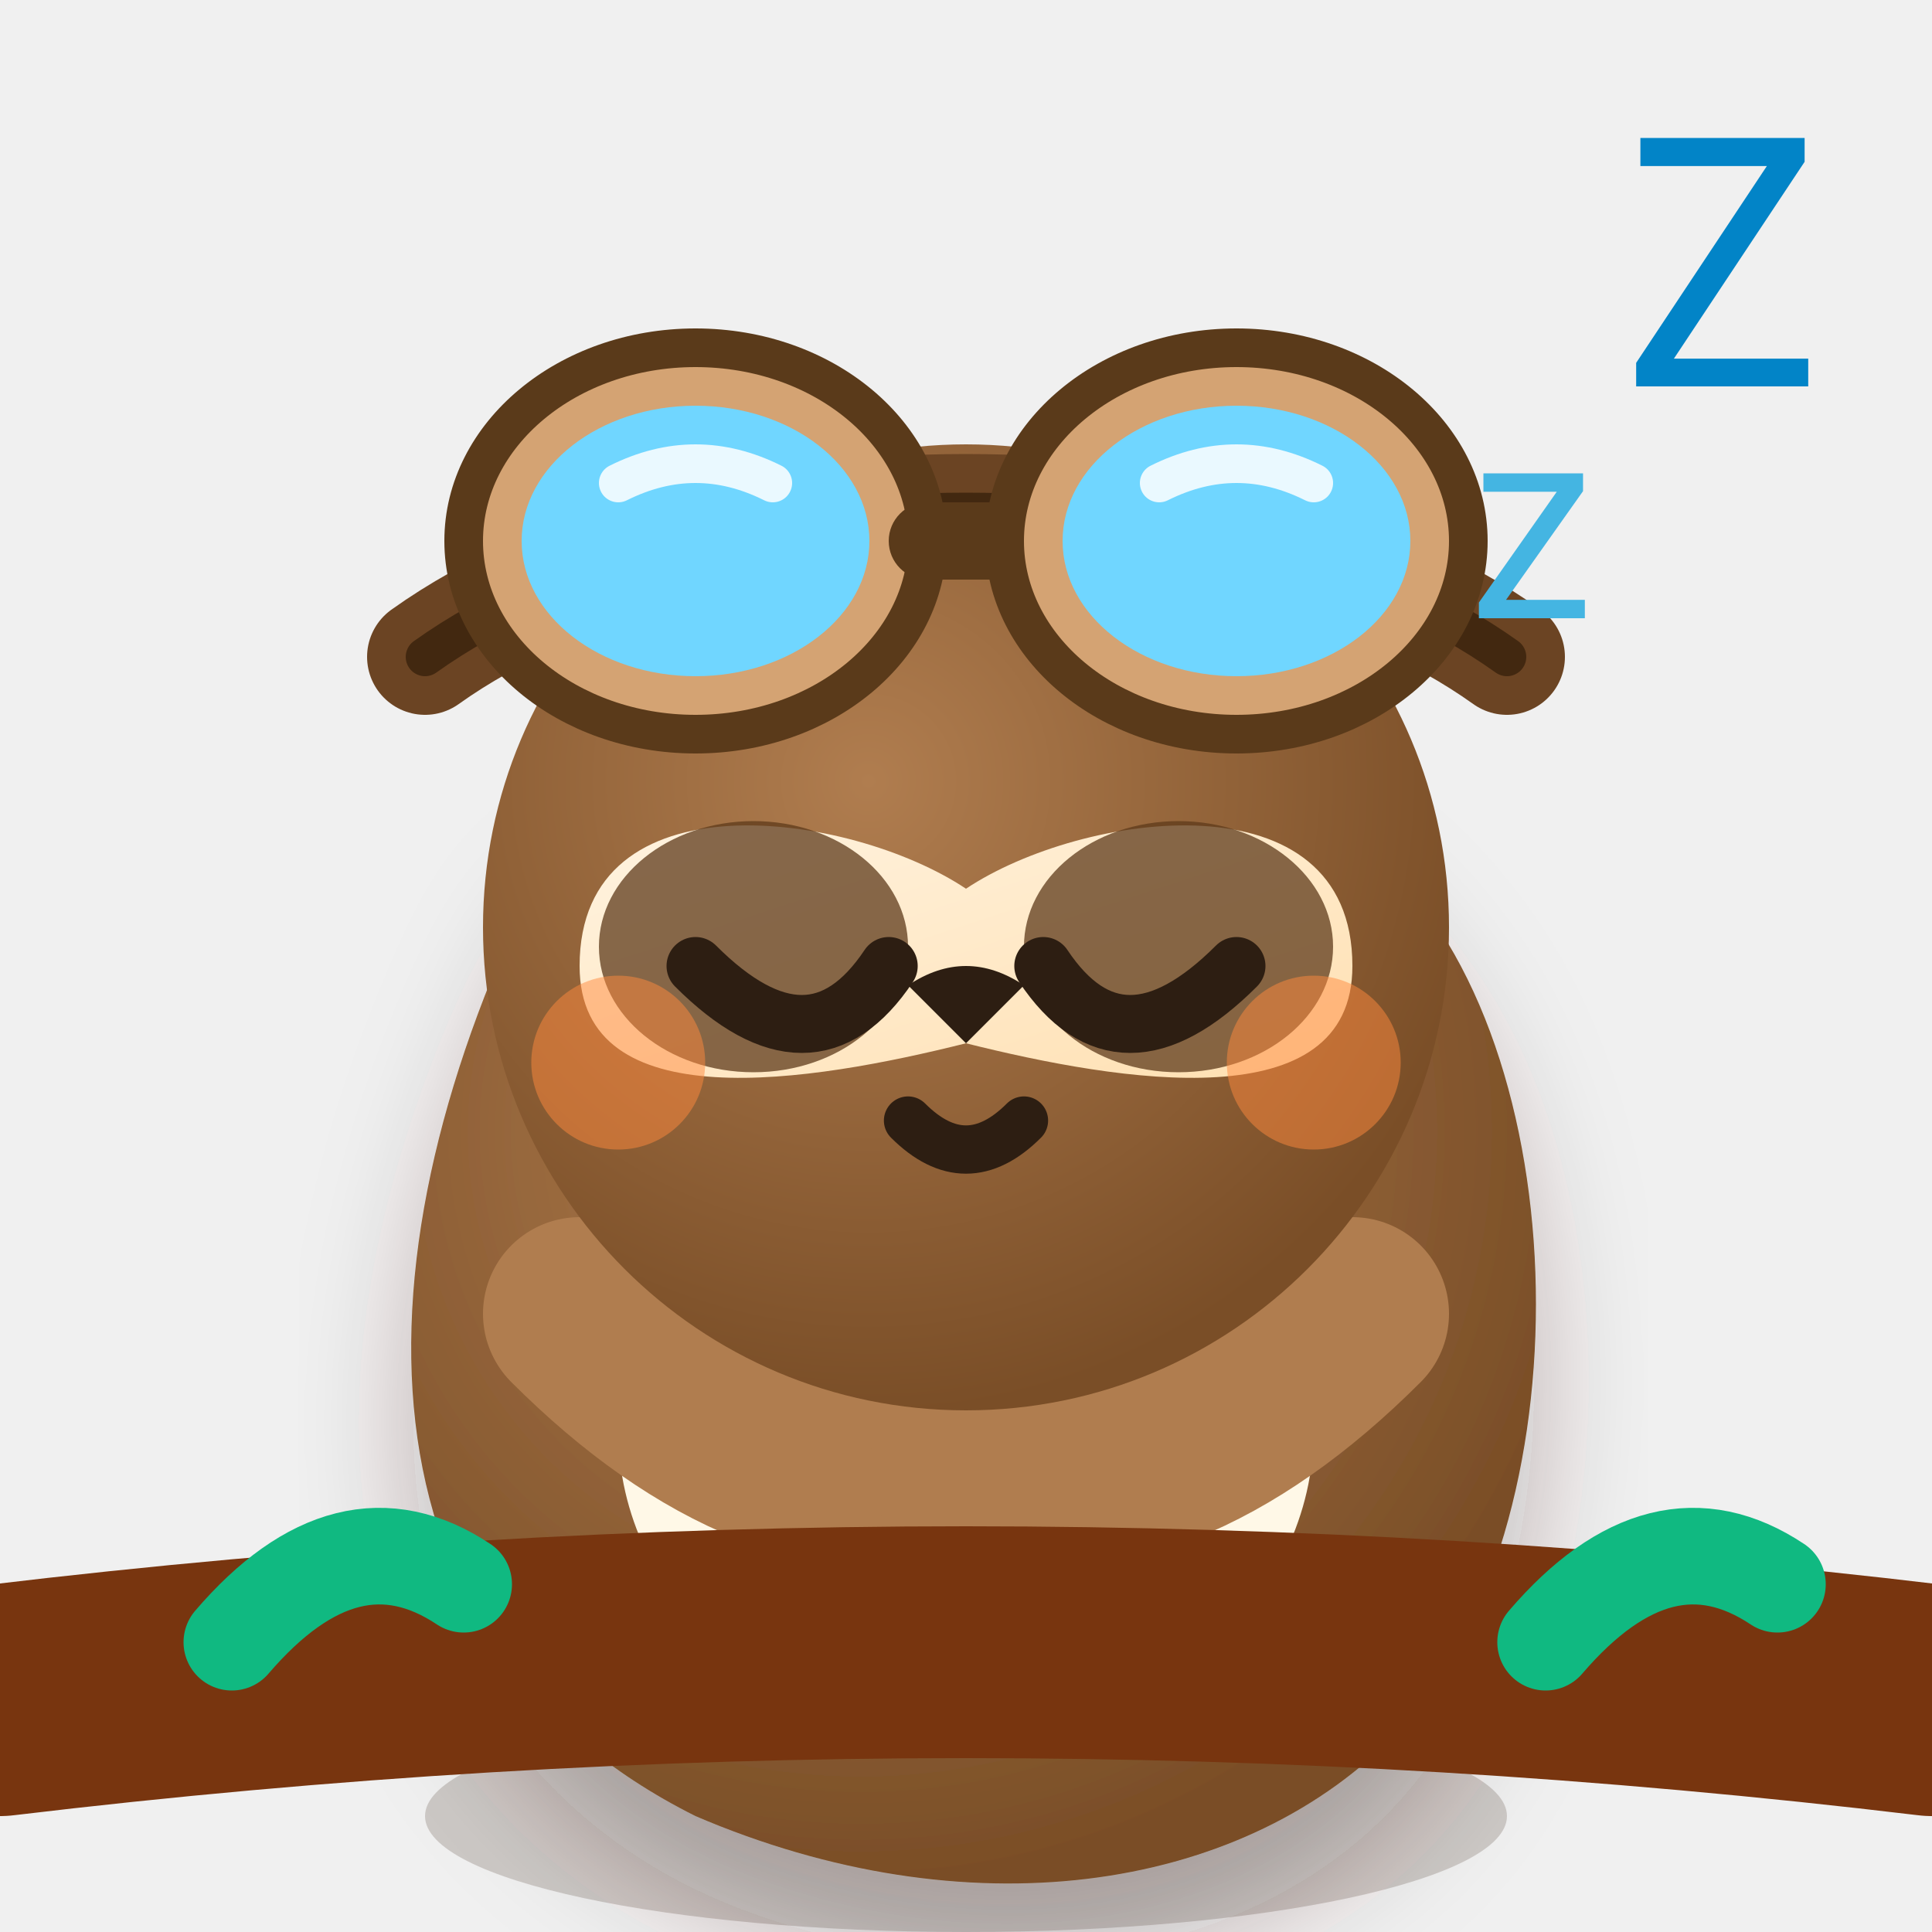
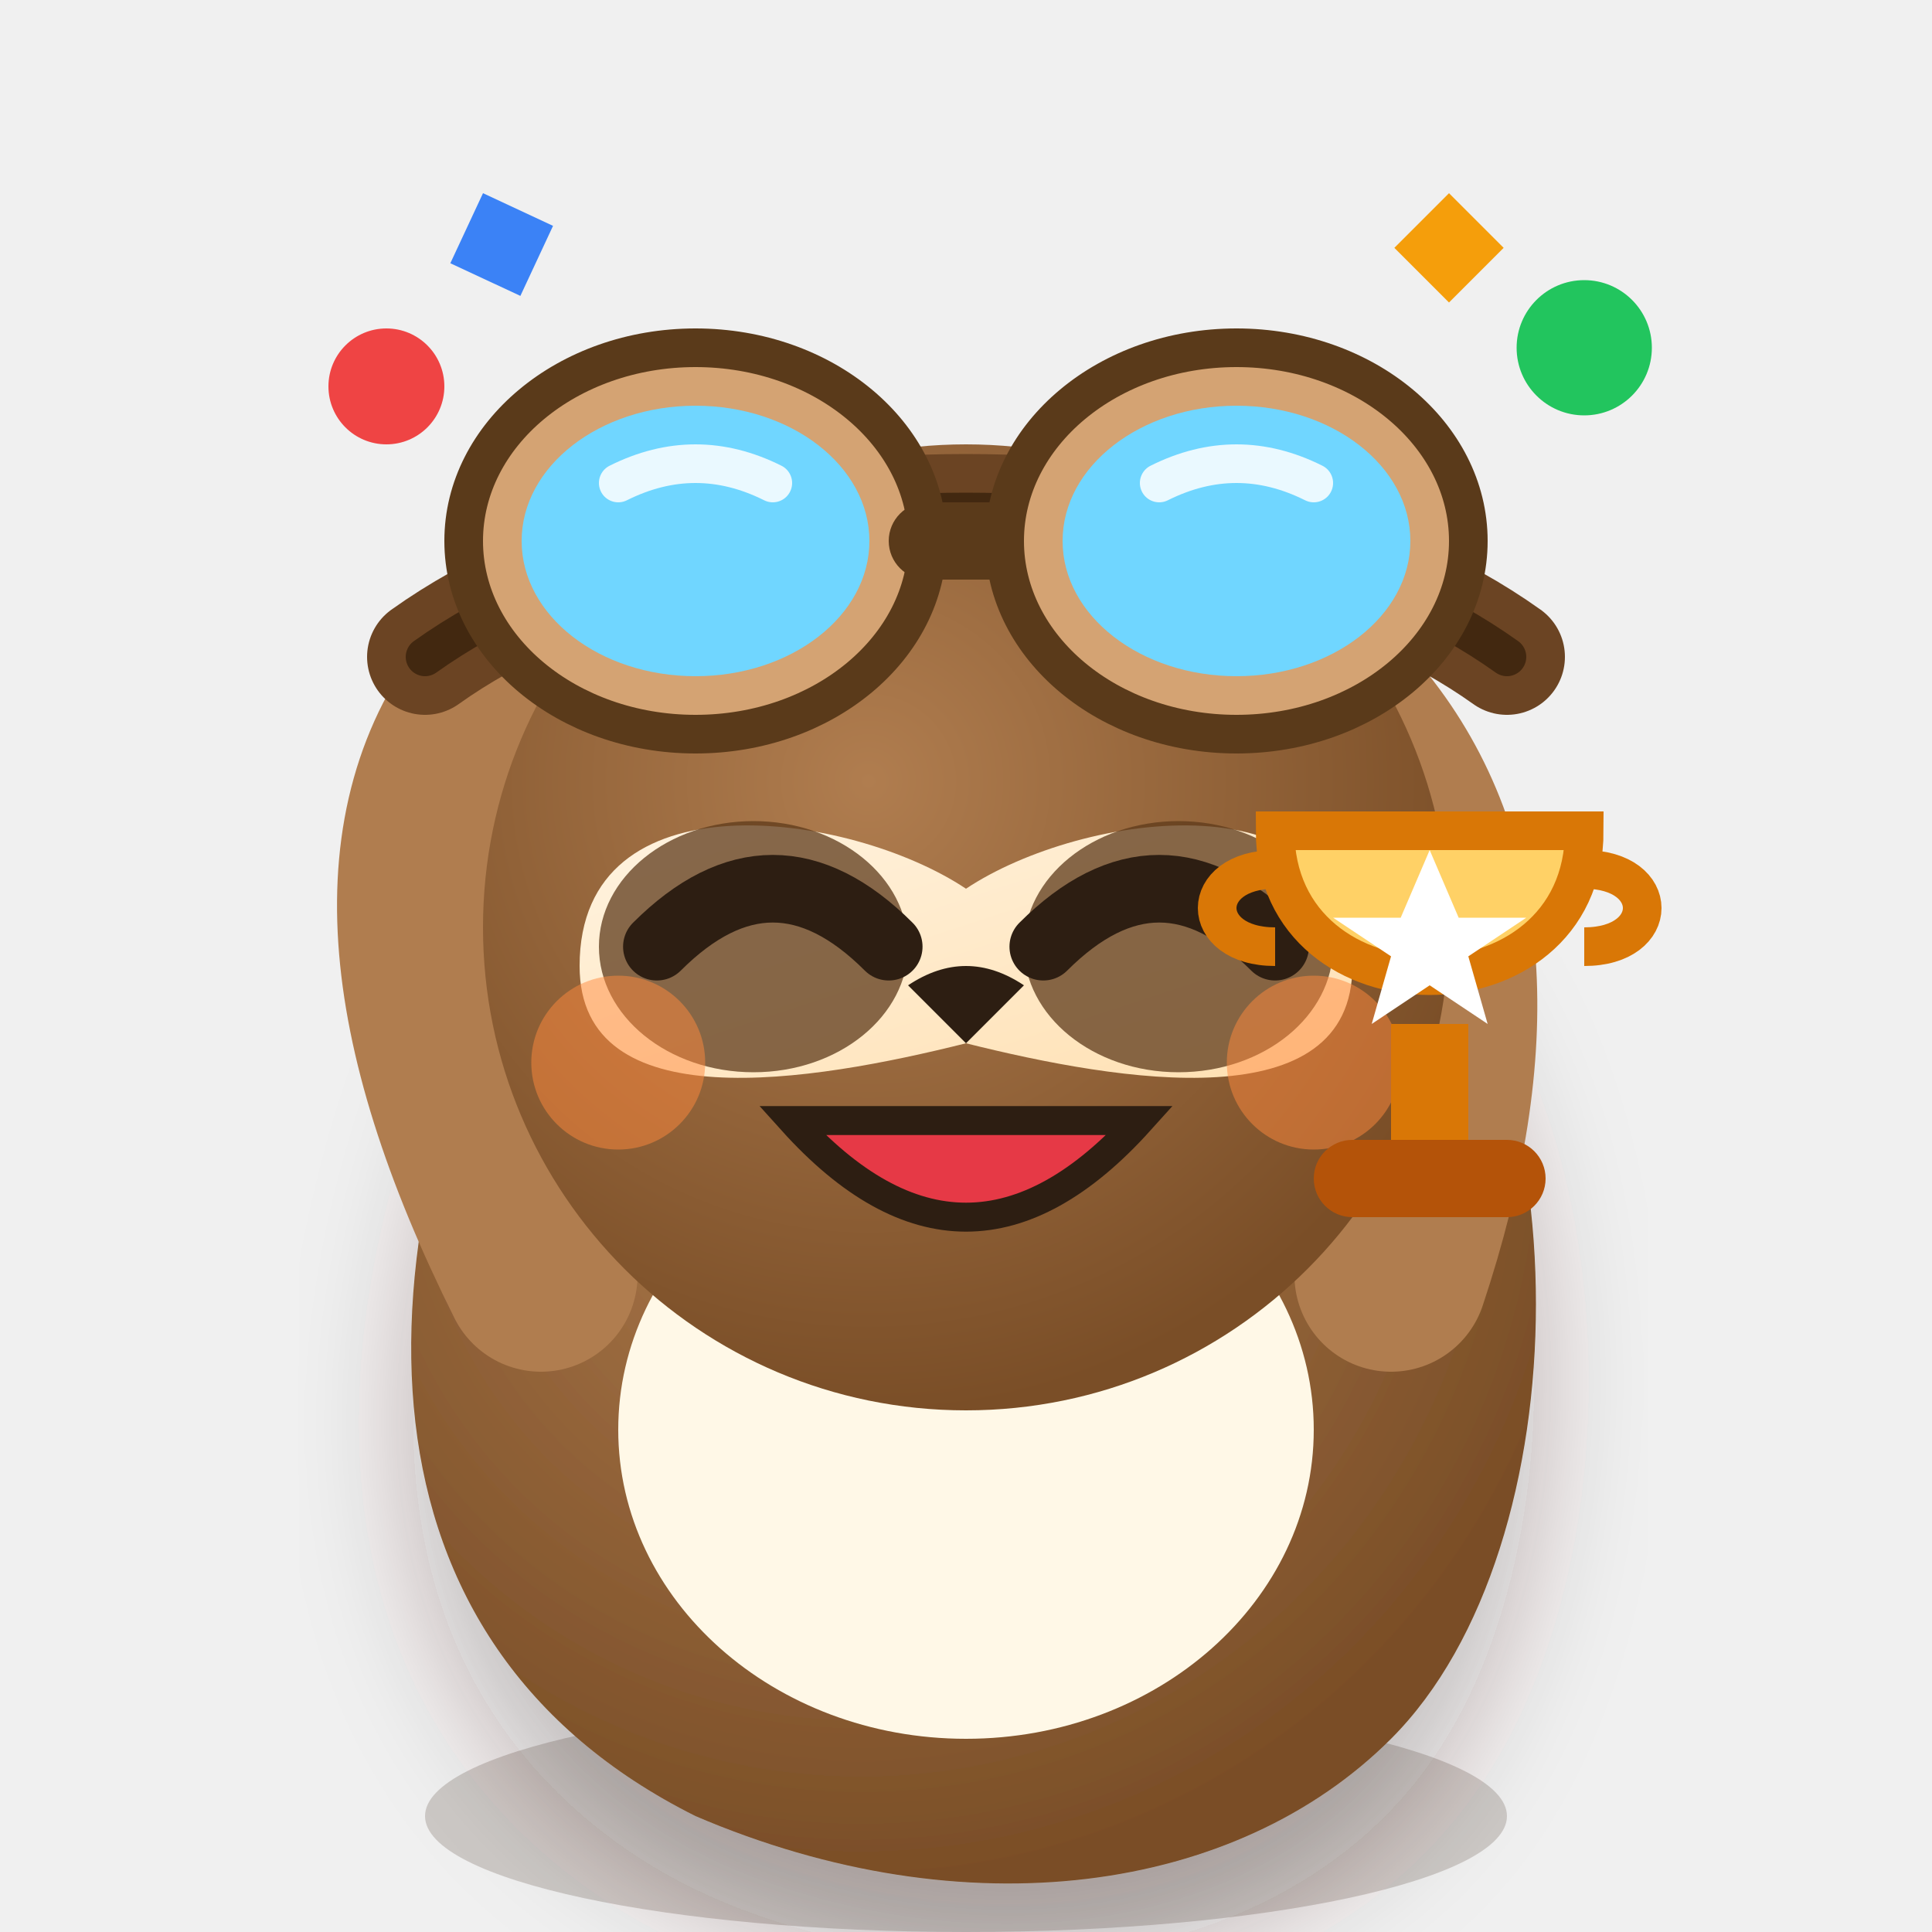
<svg xmlns="http://www.w3.org/2000/svg" viewBox="0 0 100 100" width="512" height="512">
  <defs>
-     <radialGradient id="slothBody_cozy_sleeping" cx="40%" cy="35%" r="65%">
+     <radialGradient id="slothBody_cozy_level_up" cx="40%" cy="35%" r="65%">
      <stop offset="0%" stop-color="#B07D4F" />
      <stop offset="100%" stop-color="#7A4E27" />
    </radialGradient>
    <linearGradient id="slothMask" x1="0%" y1="0%" x2="100%" y2="100%">
      <stop offset="0%" stop-color="#FFF3E0" />
      <stop offset="100%" stop-color="#FFE0B2" />
    </linearGradient>
    <filter id="softShadow" x="-10%" y="-10%" width="120%" height="120%">
      <feDropShadow dx="0" dy="4" stdDeviation="3" flood-color="#3D2619" flood-opacity="0.25" />
    </filter>
  </defs>
  <ellipse cx="50" cy="94" rx="28" ry="6" fill="#3D2619" opacity="0.2" />
-   <path d="M 28 45 C 18 65, 18 85, 36 94 C 50 100, 64 98, 72 90 C 82 80, 82 55, 72 45 C 65 35, 35 35, 28 45 Z" fill="url(#slothBody_cozy_sleeping)" filter="url(#softShadow)" />
+   <path d="M 28 45 C 18 65, 18 85, 36 94 C 50 100, 64 98, 72 90 C 82 80, 82 55, 72 45 C 65 35, 35 35, 28 45 Z" fill="url(#slothBody_cozy_level_up)" filter="url(#softShadow)" />
  <ellipse cx="50" cy="74" rx="18" ry="16" fill="#FFF8E7" />
-   <path d="M 30 68 Q 40 78 50 76" stroke="#B07D4F" stroke-width="10" stroke-linecap="round" fill="none" />
-   <path d="M 70 68 Q 60 78 50 76" stroke="#B07D4F" stroke-width="10" stroke-linecap="round" fill="none" />
-   <circle cx="50" cy="48" r="25" fill="url(#slothBody_cozy_sleeping)" />
+   <path d="M 28 66 Q 18 46 26 36" stroke="#B07D4F" stroke-width="10" stroke-linecap="round" fill="none" />
+   <path d="M 72 66 Q 78 48 70 38" stroke="#B07D4F" stroke-width="10" stroke-linecap="round" fill="none" />
+   <circle cx="50" cy="48" r="25" fill="url(#slothBody_cozy_level_up)" />
  <path d="M 30 50 C 30 40, 44 42, 50 46 C 56 42, 70 40, 70 50 C 70 58, 58 56, 50 54 C 42 56, 30 58, 30 50 Z" fill="url(#slothMask)" />
  <ellipse cx="39" cy="49" rx="8" ry="6.5" fill="#5D3A1A" opacity="0.75" />
  <ellipse cx="61" cy="49" rx="8" ry="6.5" fill="#5D3A1A" opacity="0.75" />
  <circle cx="32" cy="55" r="4.5" fill="#FF8A3D" opacity="0.5" />
  <circle cx="68" cy="55" r="4.5" fill="#FF8A3D" opacity="0.5" />
  <path d="M 47 51 Q 50 49 53 51 L 50 54 Z" fill="#2D1E12" />
-   <path d="M 36 50 Q 42 56 46 50" stroke="#2D1E12" stroke-width="3" stroke-linecap="round" fill="none" />
-   <path d="M 54 50 Q 58 56 64 50" stroke="#2D1E12" stroke-width="3" stroke-linecap="round" fill="none" />
-   <path d="M 47 58 Q 50 61 53 58" stroke="#2D1E12" stroke-width="2.5" stroke-linecap="round" fill="none" />
+   <path d="M 34 49 Q 40 43 46 49" stroke="#2D1E12" stroke-width="3.5" stroke-linecap="round" fill="none" />
+   <path d="M 54 49 Q 60 43 66 49" stroke="#2D1E12" stroke-width="3.5" stroke-linecap="round" fill="none" />
+   <path d="M 41 58 Q 50 68 59 58 Z" fill="#E63946" stroke="#2D1E12" stroke-width="1.5" />
  <path d="M 22 34 C 36 24, 64 24, 78 34" stroke="#6B4423" stroke-width="6" stroke-linecap="round" fill="none" />
  <path d="M 22 34 C 36 24, 64 24, 78 34" stroke="#422810" stroke-width="2" stroke-linecap="round" fill="none" />
  <ellipse cx="36" cy="28" rx="12" ry="10" fill="#D4A373" stroke="#5A3A1A" stroke-width="2" />
  <ellipse cx="36" cy="28" rx="9" ry="7" fill="#70D6FF" />
  <path d="M 32 25 Q 36 23 40 25" stroke="#FFFFFF" stroke-width="2" stroke-linecap="round" fill="none" opacity="0.85" />
  <rect x="46" y="26" width="8" height="4" rx="2" fill="#5A3A1A" />
  <ellipse cx="64" cy="28" rx="12" ry="10" fill="#D4A373" stroke="#5A3A1A" stroke-width="2" />
  <ellipse cx="64" cy="28" rx="9" ry="7" fill="#70D6FF" />
  <path d="M 60 25 Q 64 23 68 25" stroke="#FFFFFF" stroke-width="2" stroke-linecap="round" fill="none" opacity="0.85" />
-   <path d="M 0 88 Q 50 82 100 88" stroke="#78350F" stroke-width="12" stroke-linecap="round" fill="none" />
-   <path d="M 12 85 Q 18 78 24 82" stroke="#10B981" stroke-width="5" stroke-linecap="round" fill="none" />
-   <path d="M 80 85 Q 86 78 92 82" stroke="#10B981" stroke-width="5" stroke-linecap="round" fill="none" />
-   <text x="76" y="32" font-size="14" font-weight="black" fill="#44B5E2" font-family="sans-serif">z</text>
-   <text x="84" y="20" font-size="18" font-weight="black" fill="#0284C7" font-family="sans-serif">Z</text>
+   <g transform="translate(62, 35)">
+     <path d="M 4 8 C 4 18, 20 18, 20 8 Z" fill="#FFD166" stroke="#D97706" stroke-width="2" />
+     <path d="M 12 18 L 12 24" stroke="#D97706" stroke-width="4" />
+     <rect x="6" y="24" width="12" height="4" rx="2" fill="#B45309" />
+     <path d="M 4 10 C 0 10, 0 14, 4 14" stroke="#D97706" stroke-width="2" fill="none" />
+     <path d="M 20 10 C 24 10, 24 14, 20 14" stroke="#D97706" stroke-width="2" fill="none" />
+     <polygon points="12,9 13.5,12.5 17,12.5 14,14.5 15,18 12,16 9,18 10,14.5 7,12.5 10.5,12.5" fill="#FFFFFF" />
+   </g>
+   <circle cx="20" cy="20" r="3" fill="#EF4444" />
+   <circle cx="82" cy="18" r="3.5" fill="#22C55E" />
+   <rect x="25" y="10" width="4" height="4" fill="#3B82F6" transform="rotate(25 25 10)" />
+   <rect x="75" y="10" width="4" height="4" fill="#F59E0B" transform="rotate(45 75 10)" />
</svg>
